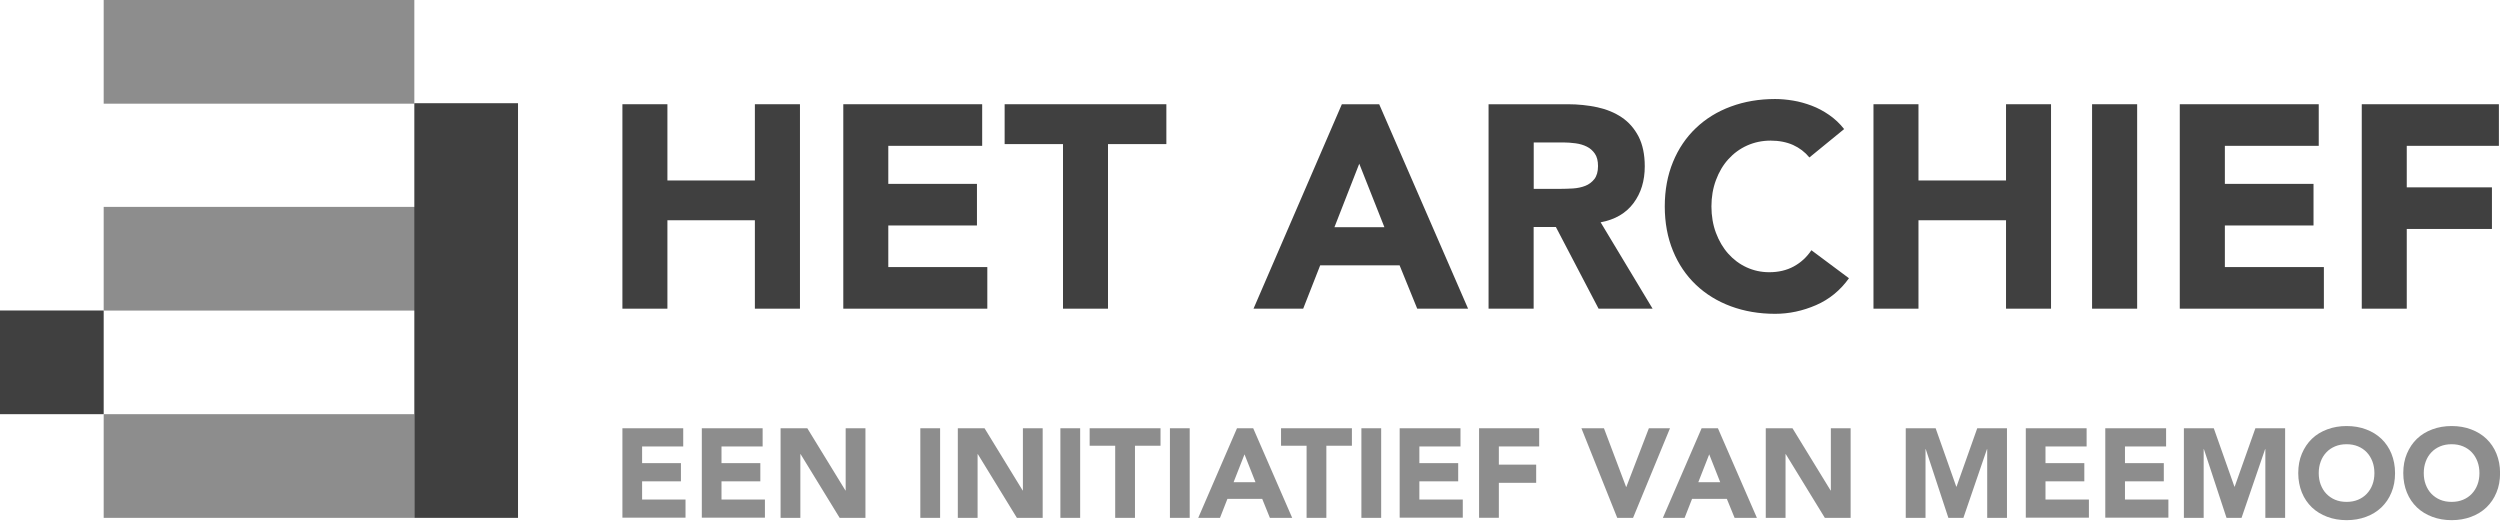
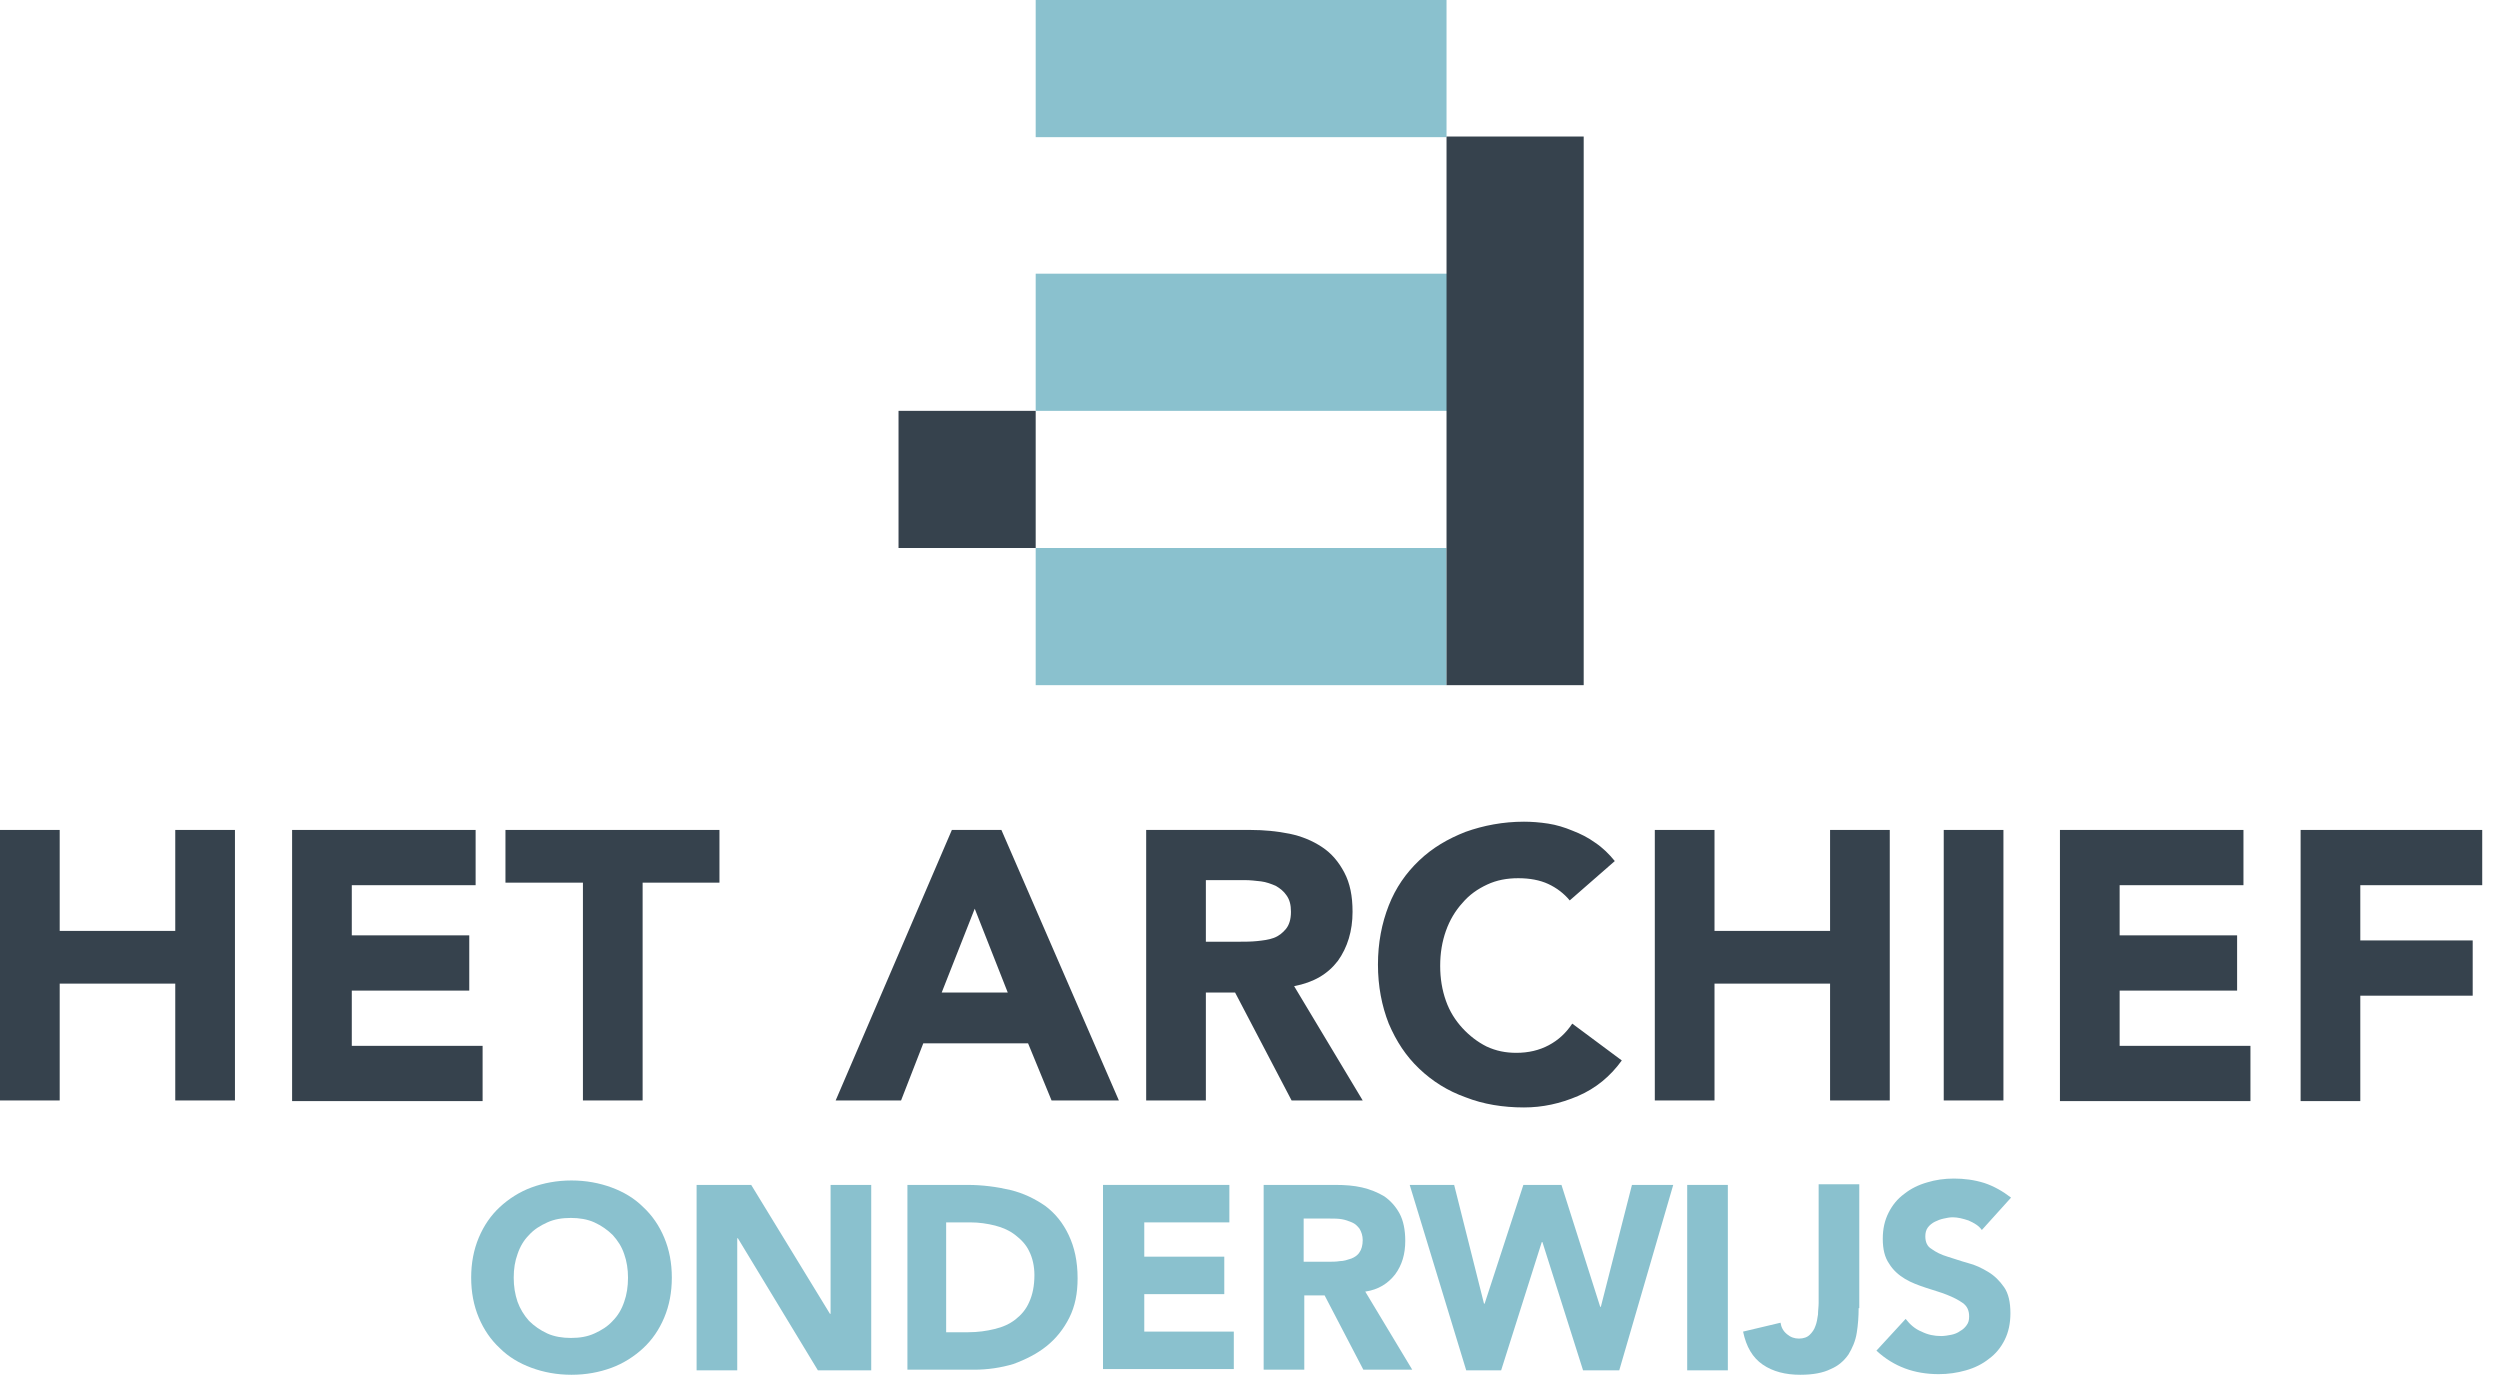
- <svg xmlns="http://www.w3.org/2000/svg" id="Laag_2" data-name="Laag 2" viewBox="0 0 316.11 65.77">
-   <defs>
-     <style>
-       .cls-1 {
-         fill: #8d8d8d;
-       }
- 
-       .cls-2 {
-         fill: #404040;
-       }
-     </style>
-   </defs>
-   <g id="Layer_1" data-name="Layer 1">
+ <svg xmlns="http://www.w3.org/2000/svg" version="1.1" id="Layer_1" x="0px" y="0px" viewBox="0 0 393.7 217.5" enable-background="new 0 0 393.7 217.5" xml:space="preserve">
+   <g>
    <g>
-       <path class="cls-1" d="M78.69,54.15h7.7v2.3h-5.2v2.11h4.91v2.3h-4.91v2.3h5.49v2.3h-7.98v-11.33Z" />
-       <path class="cls-1" d="M88.73,54.15h7.7v2.3h-5.2v2.11h4.91v2.3h-4.91v2.3h5.49v2.3h-7.98v-11.33Z" />
-       <path class="cls-1" d="M98.69,54.15h3.39l4.82,7.87h.03v-7.87h2.5v11.33h-3.26l-4.94-8.06h-.03v8.06h-2.5v-11.33Z" />
-       <path class="cls-1" d="M116.37,54.15h2.5v11.33h-2.5v-11.33Z" />
-       <path class="cls-1" d="M121.1,54.15h3.39l4.82,7.87h.03v-7.87h2.5v11.33h-3.26l-4.94-8.06h-.03v8.06h-2.5v-11.33Z" />
-       <path class="cls-1" d="M134.08,54.15h2.5v11.33h-2.5v-11.33Z" />
-       <path class="cls-1" d="M141.01,56.36h-3.23v-2.21h8.96v2.21h-3.23v9.12h-2.5v-9.12Z" />
-       <path class="cls-1" d="M147.93,54.15h2.5v11.33h-2.5v-11.33Z" />
-       <path class="cls-1" d="M156.4,54.15h2.06l4.93,11.33h-2.82l-.97-2.4h-4.4l-.94,2.4h-2.75l4.9-11.33Zm.96,3.3l-1.38,3.52h2.77l-1.39-3.52Z" />
-       <path class="cls-1" d="M165.21,56.36h-3.23v-2.21h8.96v2.21h-3.23v9.12h-2.5v-9.12Z" />
-       <path class="cls-1" d="M172.14,54.15h2.5v11.33h-2.5v-11.33Z" />
-       <path class="cls-1" d="M176.97,54.15h7.7v2.3h-5.2v2.11h4.91v2.3h-4.91v2.3h5.49v2.3h-7.98v-11.33Z" />
-       <path class="cls-1" d="M187.02,54.15h7.6v2.3h-5.1v2.3h4.72v2.3h-4.72v4.42h-2.5v-11.33Z" />
-       <path class="cls-1" d="M199.96,54.15h2.85l2.8,7.42h.03l2.85-7.42h2.67l-4.67,11.33h-2l-4.53-11.33Z" />
-       <path class="cls-1" d="M215.16,54.15h2.06l4.93,11.33h-2.82l-.98-2.4h-4.4l-.94,2.4h-2.75l4.9-11.33Zm.96,3.3l-1.38,3.52h2.77l-1.39-3.52Z" />
-       <path class="cls-1" d="M223.26,54.15h3.39l4.82,7.87h.03v-7.87h2.5v11.33h-3.26l-4.94-8.06h-.03v8.06h-2.5v-11.33Z" />
-       <path class="cls-1" d="M240.97,54.15h3.78l2.61,7.39h.03l2.62-7.39h3.76v11.33h-2.5v-8.69h-.03l-2.98,8.69h-1.9l-2.86-8.69h-.03v8.69h-2.5v-11.33Z" />
-       <path class="cls-1" d="M256.14,54.15h7.7v2.3h-5.2v2.11h4.91v2.3h-4.91v2.3h5.49v2.3h-7.98v-11.33Z" />
-       <path class="cls-1" d="M266.19,54.15h7.7v2.3h-5.2v2.11h4.91v2.3h-4.91v2.3h5.49v2.3h-7.98v-11.33Z" />
-       <path class="cls-1" d="M276.14,54.15h3.78l2.61,7.39h.03l2.62-7.39h3.76v11.33h-2.5v-8.69h-.03l-2.98,8.69h-1.9l-2.86-8.69h-.03v8.69h-2.5v-11.33Z" />
-       <path class="cls-1" d="M290.6,59.82c0-.91,.15-1.73,.46-2.46s.73-1.36,1.27-1.88c.54-.52,1.19-.91,1.94-1.19,.75-.28,1.56-.42,2.45-.42s1.7,.14,2.45,.42c.75,.28,1.39,.67,1.94,1.19,.54,.52,.97,1.14,1.27,1.88,.3,.74,.46,1.56,.46,2.46s-.15,1.73-.46,2.46c-.3,.74-.73,1.36-1.27,1.88-.54,.52-1.19,.91-1.94,1.19-.75,.28-1.56,.42-2.45,.42s-1.7-.14-2.45-.42c-.75-.28-1.39-.67-1.94-1.19-.54-.52-.97-1.14-1.27-1.88-.3-.74-.46-1.56-.46-2.46Zm2.59,0c0,.53,.08,1.02,.25,1.46,.17,.44,.4,.83,.71,1.15s.68,.58,1.11,.76c.43,.18,.91,.27,1.45,.27s1.02-.09,1.45-.27c.43-.18,.8-.43,1.11-.76s.55-.71,.71-1.15c.17-.44,.25-.93,.25-1.46s-.08-1.01-.25-1.46c-.17-.45-.4-.83-.71-1.16-.31-.33-.68-.58-1.11-.76-.43-.18-.91-.27-1.45-.27s-1.02,.09-1.45,.27c-.43,.18-.8,.43-1.11,.76-.31,.33-.55,.71-.71,1.16-.17,.45-.25,.93-.25,1.46Z" />
-       <path class="cls-1" d="M303.88,59.82c0-.91,.15-1.73,.46-2.46s.73-1.36,1.27-1.88c.54-.52,1.19-.91,1.94-1.19,.75-.28,1.56-.42,2.45-.42s1.7,.14,2.45,.42c.75,.28,1.39,.67,1.94,1.19,.54,.52,.97,1.14,1.27,1.88,.3,.74,.46,1.56,.46,2.46s-.15,1.73-.46,2.46c-.3,.74-.73,1.36-1.27,1.88-.54,.52-1.19,.91-1.94,1.19-.75,.28-1.56,.42-2.45,.42s-1.7-.14-2.45-.42c-.75-.28-1.39-.67-1.94-1.19-.54-.52-.97-1.14-1.27-1.88-.3-.74-.46-1.56-.46-2.46Zm2.59,0c0,.53,.08,1.02,.25,1.46,.17,.44,.4,.83,.71,1.15s.68,.58,1.11,.76c.43,.18,.91,.27,1.45,.27s1.02-.09,1.45-.27c.43-.18,.8-.43,1.11-.76s.55-.71,.71-1.15c.17-.44,.25-.93,.25-1.46s-.08-1.01-.25-1.46c-.17-.45-.4-.83-.71-1.16-.31-.33-.68-.58-1.11-.76-.43-.18-.91-.27-1.45-.27s-1.02,.09-1.45,.27c-.43,.18-.8,.43-1.11,.76-.31,.33-.55,.71-.71,1.16-.17,.45-.25,.93-.25,1.46Z" />
+       <rect x="163.1" y="43.1" fill="#8AC1CE" width="64.9" height="21.6" />
+       <rect x="163.1" y="86.3" fill="#8AC1CE" width="64.7" height="21.6" />
+       <rect x="163.1" fill="#8AC1CE" width="64.7" height="21.6" />
+       <rect x="227.8" y="21.5" fill="#36424D" width="21.6" height="86.4" />
+       <rect x="141.5" y="64.7" fill="#36424D" width="21.6" height="21.6" />
    </g>
    <g>
-       <rect class="cls-1" x="13.11" y="26.16" width="39.41" height="13.11" />
-       <rect class="cls-1" x="13.11" y="52.37" width="39.28" height="13.11" />
-       <rect class="cls-1" x="13.11" width="39.28" height="13.11" />
-       <rect class="cls-2" x="52.39" y="13.05" width="13.11" height="52.43" />
-       <rect class="cls-2" y="39.26" width="13.11" height="13.11" />
+       <path fill="#36424D" d="M0,130.7h9.4v15.9h18.2v-15.9H37v42.6h-9.4v-18.4H9.4v18.4H0V130.7z" />
+       <path fill="#36424D" d="M46,130.7h28.9v8.7H55.4v7.9h18.5v8.7H55.4v8.7H76v8.7H46V130.7z" />
+       <path fill="#36424D" d="M91.8,139H79.6v-8.3h33.7v8.3h-12.1v34.3h-9.4V139z" />
+       <path fill="#36424D" d="M149.9,130.7h7.8l18.5,42.6h-10.6l-3.7-9h-16.5l-3.5,9h-10.3L149.9,130.7z M153.5,143.1l-5.2,13.2h10.4    L153.5,143.1z" />
+       <path fill="#36424D" d="M180.4,130.7h16.5c2.2,0,4.2,0.2,6.2,0.6c1.9,0.4,3.6,1.1,5.1,2.1c1.5,1,2.6,2.3,3.5,4    c0.9,1.7,1.3,3.7,1.3,6.2c0,3-0.8,5.6-2.3,7.7c-1.6,2.1-3.8,3.4-6.9,4l10.8,18h-11.2l-8.9-17h-4.6v17h-9.4V130.7z M189.8,148.3    h5.5c0.8,0,1.7,0,2.7-0.1c0.9-0.1,1.8-0.2,2.6-0.5c0.8-0.3,1.4-0.8,1.9-1.4c0.5-0.6,0.8-1.5,0.8-2.7c0-1.1-0.2-1.9-0.7-2.6    c-0.4-0.6-1-1.1-1.7-1.5c-0.7-0.3-1.5-0.6-2.3-0.7c-0.9-0.1-1.7-0.2-2.6-0.2h-6.1V148.3z" />
+       <path fill="#36424D" d="M247.2,141.8c-0.9-1.1-2.1-2-3.4-2.6c-1.3-0.6-2.9-0.9-4.7-0.9s-3.4,0.3-4.9,1s-2.8,1.6-3.9,2.9    c-1.1,1.2-2,2.7-2.6,4.4c-0.6,1.7-0.9,3.5-0.9,5.5c0,2,0.3,3.8,0.9,5.5c0.6,1.7,1.5,3.1,2.6,4.3c1.1,1.2,2.4,2.2,3.8,2.9    c1.5,0.7,3,1,4.7,1c1.9,0,3.6-0.4,5.1-1.2c1.5-0.8,2.7-1.9,3.7-3.4l7.8,5.8c-1.8,2.5-4.1,4.4-6.9,5.6c-2.8,1.2-5.6,1.8-8.5,1.8    c-3.3,0-6.4-0.5-9.2-1.6c-2.8-1-5.2-2.5-7.3-4.5s-3.6-4.3-4.8-7.1c-1.1-2.8-1.7-5.9-1.7-9.3c0-3.4,0.6-6.5,1.7-9.3    c1.1-2.8,2.7-5.1,4.8-7.1s4.5-3.4,7.3-4.5c2.8-1,5.9-1.6,9.2-1.6c1.2,0,2.5,0.1,3.8,0.3c1.3,0.2,2.6,0.6,3.8,1.1    c1.3,0.5,2.5,1.1,3.6,1.9c1.2,0.8,2.2,1.8,3.1,2.9L247.2,141.8z" />
+       <path fill="#36424D" d="M260.6,130.7h9.4v15.9h18.2v-15.9h9.4v42.6h-9.4v-18.4H270v18.4h-9.4V130.7z" />
+       <path fill="#36424D" d="M306.1,130.7h9.4v42.6h-9.4V130.7z" />
+       <path fill="#36424D" d="M324.4,130.7h28.9v8.7h-19.5v7.9h18.5v8.7h-18.5v8.7h20.6v8.7h-30V130.7z" />
+       <path fill="#36424D" d="M362.3,130.7h28.6v8.7h-19.2v8.7h17.7v8.7h-17.7v16.6h-9.4V130.7z" />
    </g>
    <g>
-       <polygon class="cls-2" points="78.7 13.18 84.39 13.18 84.39 22.82 95.45 22.82 95.45 13.18 101.15 13.18 101.15 39.03 95.45 39.03 95.45 27.85 84.39 27.85 84.39 39.03 78.7 39.03 78.7 13.18" />
-       <polygon class="cls-2" points="106.63 13.18 124.19 13.18 124.19 18.44 112.32 18.44 112.32 23.25 123.53 23.25 123.53 28.51 112.32 28.51 112.32 33.77 124.84 33.77 124.84 39.03 106.63 39.03 106.63 13.18" />
-       <polygon class="cls-2" points="134.41 18.22 127.03 18.22 127.03 13.18 147.48 13.18 147.48 18.22 140.1 18.22 140.1 39.03 134.41 39.03 134.41 18.22" />
-       <path class="cls-2" d="M169.68,13.18h4.71l11.24,25.85h-6.43l-2.23-5.48h-10.04l-2.15,5.48h-6.28l11.17-25.85Zm2.19,7.52l-3.14,8.03h6.32l-3.18-8.03Z" />
-       <path class="cls-2" d="M188.22,13.18h10c1.31,0,2.56,.13,3.74,.38,1.18,.26,2.21,.68,3.1,1.28,.89,.6,1.59,1.4,2.12,2.41,.52,1.01,.79,2.27,.79,3.78,0,1.83-.47,3.38-1.42,4.65-.95,1.28-2.34,2.09-4.16,2.43l6.57,10.92h-6.83l-5.4-10.33h-2.81v10.33h-5.7V13.18Zm5.7,10.7h3.36c.51,0,1.05-.02,1.62-.05,.57-.04,1.09-.15,1.55-.33,.46-.18,.84-.47,1.15-.86,.3-.39,.46-.94,.46-1.64,0-.66-.13-1.18-.4-1.57-.27-.39-.61-.69-1.02-.89-.42-.21-.89-.35-1.42-.42-.53-.07-1.06-.11-1.57-.11h-3.72v5.88Z" />
-       <path class="cls-2" d="M228.78,19.9c-.56-.68-1.25-1.2-2.06-1.57-.82-.36-1.76-.55-2.83-.55s-2.06,.21-2.98,.62c-.91,.41-1.7,.99-2.37,1.73-.67,.74-1.19,1.62-1.57,2.65-.38,1.02-.57,2.13-.57,3.32s.19,2.33,.57,3.34c.38,1.01,.89,1.89,1.55,2.63,.66,.74,1.43,1.32,2.32,1.73,.89,.41,1.84,.62,2.87,.62,1.17,0,2.2-.24,3.1-.73,.9-.49,1.64-1.17,2.23-2.05l4.75,3.54c-1.09,1.53-2.48,2.67-4.16,3.4-1.68,.73-3.41,1.1-5.18,1.1-2.02,0-3.88-.32-5.59-.95-1.7-.63-3.18-1.54-4.42-2.72-1.24-1.18-2.21-2.61-2.9-4.29-.69-1.68-1.04-3.55-1.04-5.62s.35-3.94,1.04-5.62c.69-1.68,1.66-3.11,2.9-4.29,1.24-1.18,2.71-2.09,4.42-2.72,1.7-.63,3.57-.95,5.59-.95,.73,0,1.49,.07,2.28,.2,.79,.13,1.57,.35,2.34,.64,.77,.29,1.5,.68,2.21,1.17,.71,.49,1.34,1.08,1.9,1.79l-4.38,3.58Z" />
-       <polygon class="cls-2" points="236.89 13.18 242.58 13.18 242.58 22.82 253.65 22.82 253.65 13.18 259.34 13.18 259.34 39.03 253.65 39.03 253.65 27.85 242.58 27.85 242.58 39.03 236.89 39.03 236.89 13.18" />
-       <rect class="cls-2" x="264.53" y="13.18" width="5.7" height="25.85" />
-       <polygon class="cls-2" points="275.62 13.18 293.19 13.18 293.19 18.44 281.32 18.44 281.32 23.25 292.53 23.25 292.53 28.51 281.32 28.51 281.32 33.77 293.84 33.77 293.84 39.03 275.62 39.03 275.62 13.18" />
-       <polygon class="cls-2" points="298.63 13.18 315.97 13.18 315.97 18.44 304.32 18.44 304.32 23.69 315.09 23.69 315.09 28.95 304.32 28.95 304.32 39.03 298.63 39.03 298.63 13.18" />
+       <path fill="#8AC1CE" d="M74.2,201.2c0-2.3,0.4-4.4,1.2-6.3c0.8-1.9,1.9-3.5,3.3-4.8c1.4-1.3,3.1-2.4,5-3.1c1.9-0.7,4-1.1,6.3-1.1    s4.4,0.4,6.3,1.1c1.9,0.7,3.6,1.7,5,3.1c1.4,1.3,2.5,2.9,3.3,4.8c0.8,1.9,1.2,4,1.2,6.3c0,2.3-0.4,4.4-1.2,6.3    c-0.8,1.9-1.9,3.5-3.3,4.8c-1.4,1.3-3.1,2.4-5,3.1c-1.9,0.7-4,1.1-6.3,1.1s-4.4-0.4-6.3-1.1c-1.9-0.7-3.6-1.7-5-3.1    c-1.4-1.3-2.5-2.9-3.3-4.8C74.6,205.6,74.2,203.5,74.2,201.2z M80.9,201.2c0,1.4,0.2,2.6,0.6,3.8c0.4,1.1,1,2.1,1.8,3    c0.8,0.8,1.8,1.5,2.9,2c1.1,0.5,2.4,0.7,3.7,0.7c1.4,0,2.6-0.2,3.7-0.7c1.1-0.5,2.1-1.1,2.9-2c0.8-0.8,1.4-1.8,1.8-3    c0.4-1.1,0.6-2.4,0.6-3.8c0-1.3-0.2-2.6-0.6-3.7c-0.4-1.2-1-2.1-1.8-3c-0.8-0.8-1.8-1.5-2.9-2c-1.1-0.5-2.4-0.7-3.7-0.7    c-1.4,0-2.6,0.2-3.7,0.7c-1.1,0.5-2.1,1.1-2.9,2c-0.8,0.8-1.4,1.8-1.8,3C81.1,198.6,80.9,199.8,80.9,201.2z" />
+       <path fill="#8AC1CE" d="M109.6,186.6h8.7l12.4,20.3h0.1v-20.3h6.4v29.2h-8.4L116.2,195h-0.1v20.8h-6.4V186.6z" />
+       <path fill="#8AC1CE" d="M142.8,186.6h9.6c2.3,0,4.6,0.3,6.7,0.8c2.1,0.5,3.9,1.4,5.5,2.5c1.6,1.2,2.8,2.7,3.7,4.6    c0.9,1.9,1.4,4.1,1.4,6.8c0,2.4-0.4,4.4-1.3,6.2c-0.9,1.8-2.1,3.3-3.6,4.5c-1.5,1.2-3.3,2.1-5.2,2.8c-2,0.6-4.1,0.9-6.2,0.9h-10.5    V186.6z M149.2,209.8h3.3c1.5,0,2.9-0.2,4.1-0.5c1.3-0.3,2.4-0.8,3.3-1.5c0.9-0.7,1.7-1.6,2.2-2.8c0.5-1.1,0.8-2.5,0.8-4.2    c0-1.4-0.3-2.7-0.8-3.7c-0.5-1.1-1.3-1.9-2.2-2.6c-0.9-0.7-2-1.2-3.2-1.5c-1.2-0.3-2.5-0.5-3.9-0.5h-3.8V209.8z" />
+       <path fill="#8AC1CE" d="M173.8,186.6h19.8v5.9h-13.4v5.4h12.6v5.9h-12.6v5.9h14.1v5.9h-20.6V186.6z" />
+       <path fill="#8AC1CE" d="M199,186.6h11.3c1.5,0,2.9,0.1,4.2,0.4c1.3,0.3,2.5,0.8,3.5,1.4c1,0.7,1.8,1.6,2.4,2.7    c0.6,1.1,0.9,2.6,0.9,4.3c0,2.1-0.5,3.8-1.6,5.3c-1.1,1.4-2.6,2.4-4.7,2.7l7.4,12.3h-7.7l-6.1-11.7h-3.2v11.7H199V186.6z     M205.4,198.7h3.8c0.6,0,1.2,0,1.8-0.1c0.6,0,1.2-0.2,1.8-0.4c0.5-0.2,1-0.5,1.3-1c0.3-0.4,0.5-1.1,0.5-1.9c0-0.7-0.2-1.3-0.5-1.8    c-0.3-0.4-0.7-0.8-1.2-1c-0.5-0.2-1-0.4-1.6-0.5c-0.6-0.1-1.2-0.1-1.8-0.1h-4.2V198.7z" />
+       <path fill="#8AC1CE" d="M222,186.6h7l4.7,18.7h0.1l6.1-18.7h6l6.1,19.2h0.1l4.9-19.2h6.5l-8.5,29.2h-5.7l-6.4-20.2h-0.1l-6.4,20.2    h-5.5L222,186.6z" />
+       <path fill="#8AC1CE" d="M265.7,186.6h6.4v29.2h-6.4V186.6z" />
+       <path fill="#8AC1CE" d="M292.7,206c0,1.3-0.1,2.7-0.3,3.9c-0.2,1.3-0.7,2.4-1.3,3.4c-0.7,1-1.6,1.8-2.8,2.3    c-1.2,0.6-2.8,0.9-4.8,0.9c-2.3,0-4.3-0.5-5.9-1.6c-1.6-1.1-2.6-2.8-3.1-5.2l5.9-1.4c0.1,0.7,0.4,1.3,1,1.8    c0.6,0.5,1.2,0.7,1.9,0.7c0.7,0,1.3-0.2,1.7-0.6c0.4-0.4,0.7-0.8,0.9-1.4c0.2-0.5,0.3-1.1,0.4-1.8c0-0.6,0.1-1.2,0.1-1.8v-18.7    h6.4V206z" />
+       <path fill="#8AC1CE" d="M312.1,193.7c-0.5-0.7-1.2-1.1-2.1-1.5c-0.9-0.3-1.7-0.5-2.5-0.5c-0.5,0-0.9,0.1-1.4,0.2    c-0.5,0.1-1,0.3-1.4,0.5c-0.4,0.2-0.8,0.5-1.1,0.9c-0.3,0.4-0.4,0.9-0.4,1.4c0,0.9,0.3,1.6,1,2c0.7,0.5,1.5,0.9,2.5,1.2    c1,0.3,2.1,0.7,3.2,1c1.2,0.3,2.2,0.8,3.2,1.4c1,0.6,1.8,1.4,2.5,2.4c0.7,1,1,2.4,1,4.1c0,1.6-0.3,3-0.9,4.2    c-0.6,1.2-1.4,2.2-2.5,3c-1,0.8-2.2,1.4-3.6,1.8c-1.4,0.4-2.8,0.6-4.3,0.6c-1.9,0-3.7-0.3-5.3-0.9c-1.6-0.6-3.1-1.5-4.5-2.8l4.6-5    c0.7,0.9,1.5,1.6,2.5,2c1,0.5,2,0.7,3.1,0.7c0.5,0,1.1-0.1,1.6-0.2c0.5-0.1,1-0.3,1.4-0.6c0.4-0.2,0.8-0.6,1-0.9    c0.3-0.4,0.4-0.8,0.4-1.4c0-0.9-0.3-1.6-1-2.1c-0.7-0.5-1.5-0.9-2.5-1.3c-1-0.4-2.1-0.7-3.3-1.1c-1.2-0.4-2.3-0.8-3.3-1.4    c-1-0.6-1.9-1.4-2.5-2.4c-0.7-1-1-2.3-1-3.9c0-1.6,0.3-2.9,0.9-4.1c0.6-1.2,1.4-2.2,2.5-3c1-0.8,2.2-1.4,3.6-1.8    c1.3-0.4,2.7-0.6,4.2-0.6c1.6,0,3.2,0.2,4.8,0.7c1.5,0.5,2.9,1.3,4.2,2.3L312.1,193.7z" />
    </g>
  </g>
</svg>
